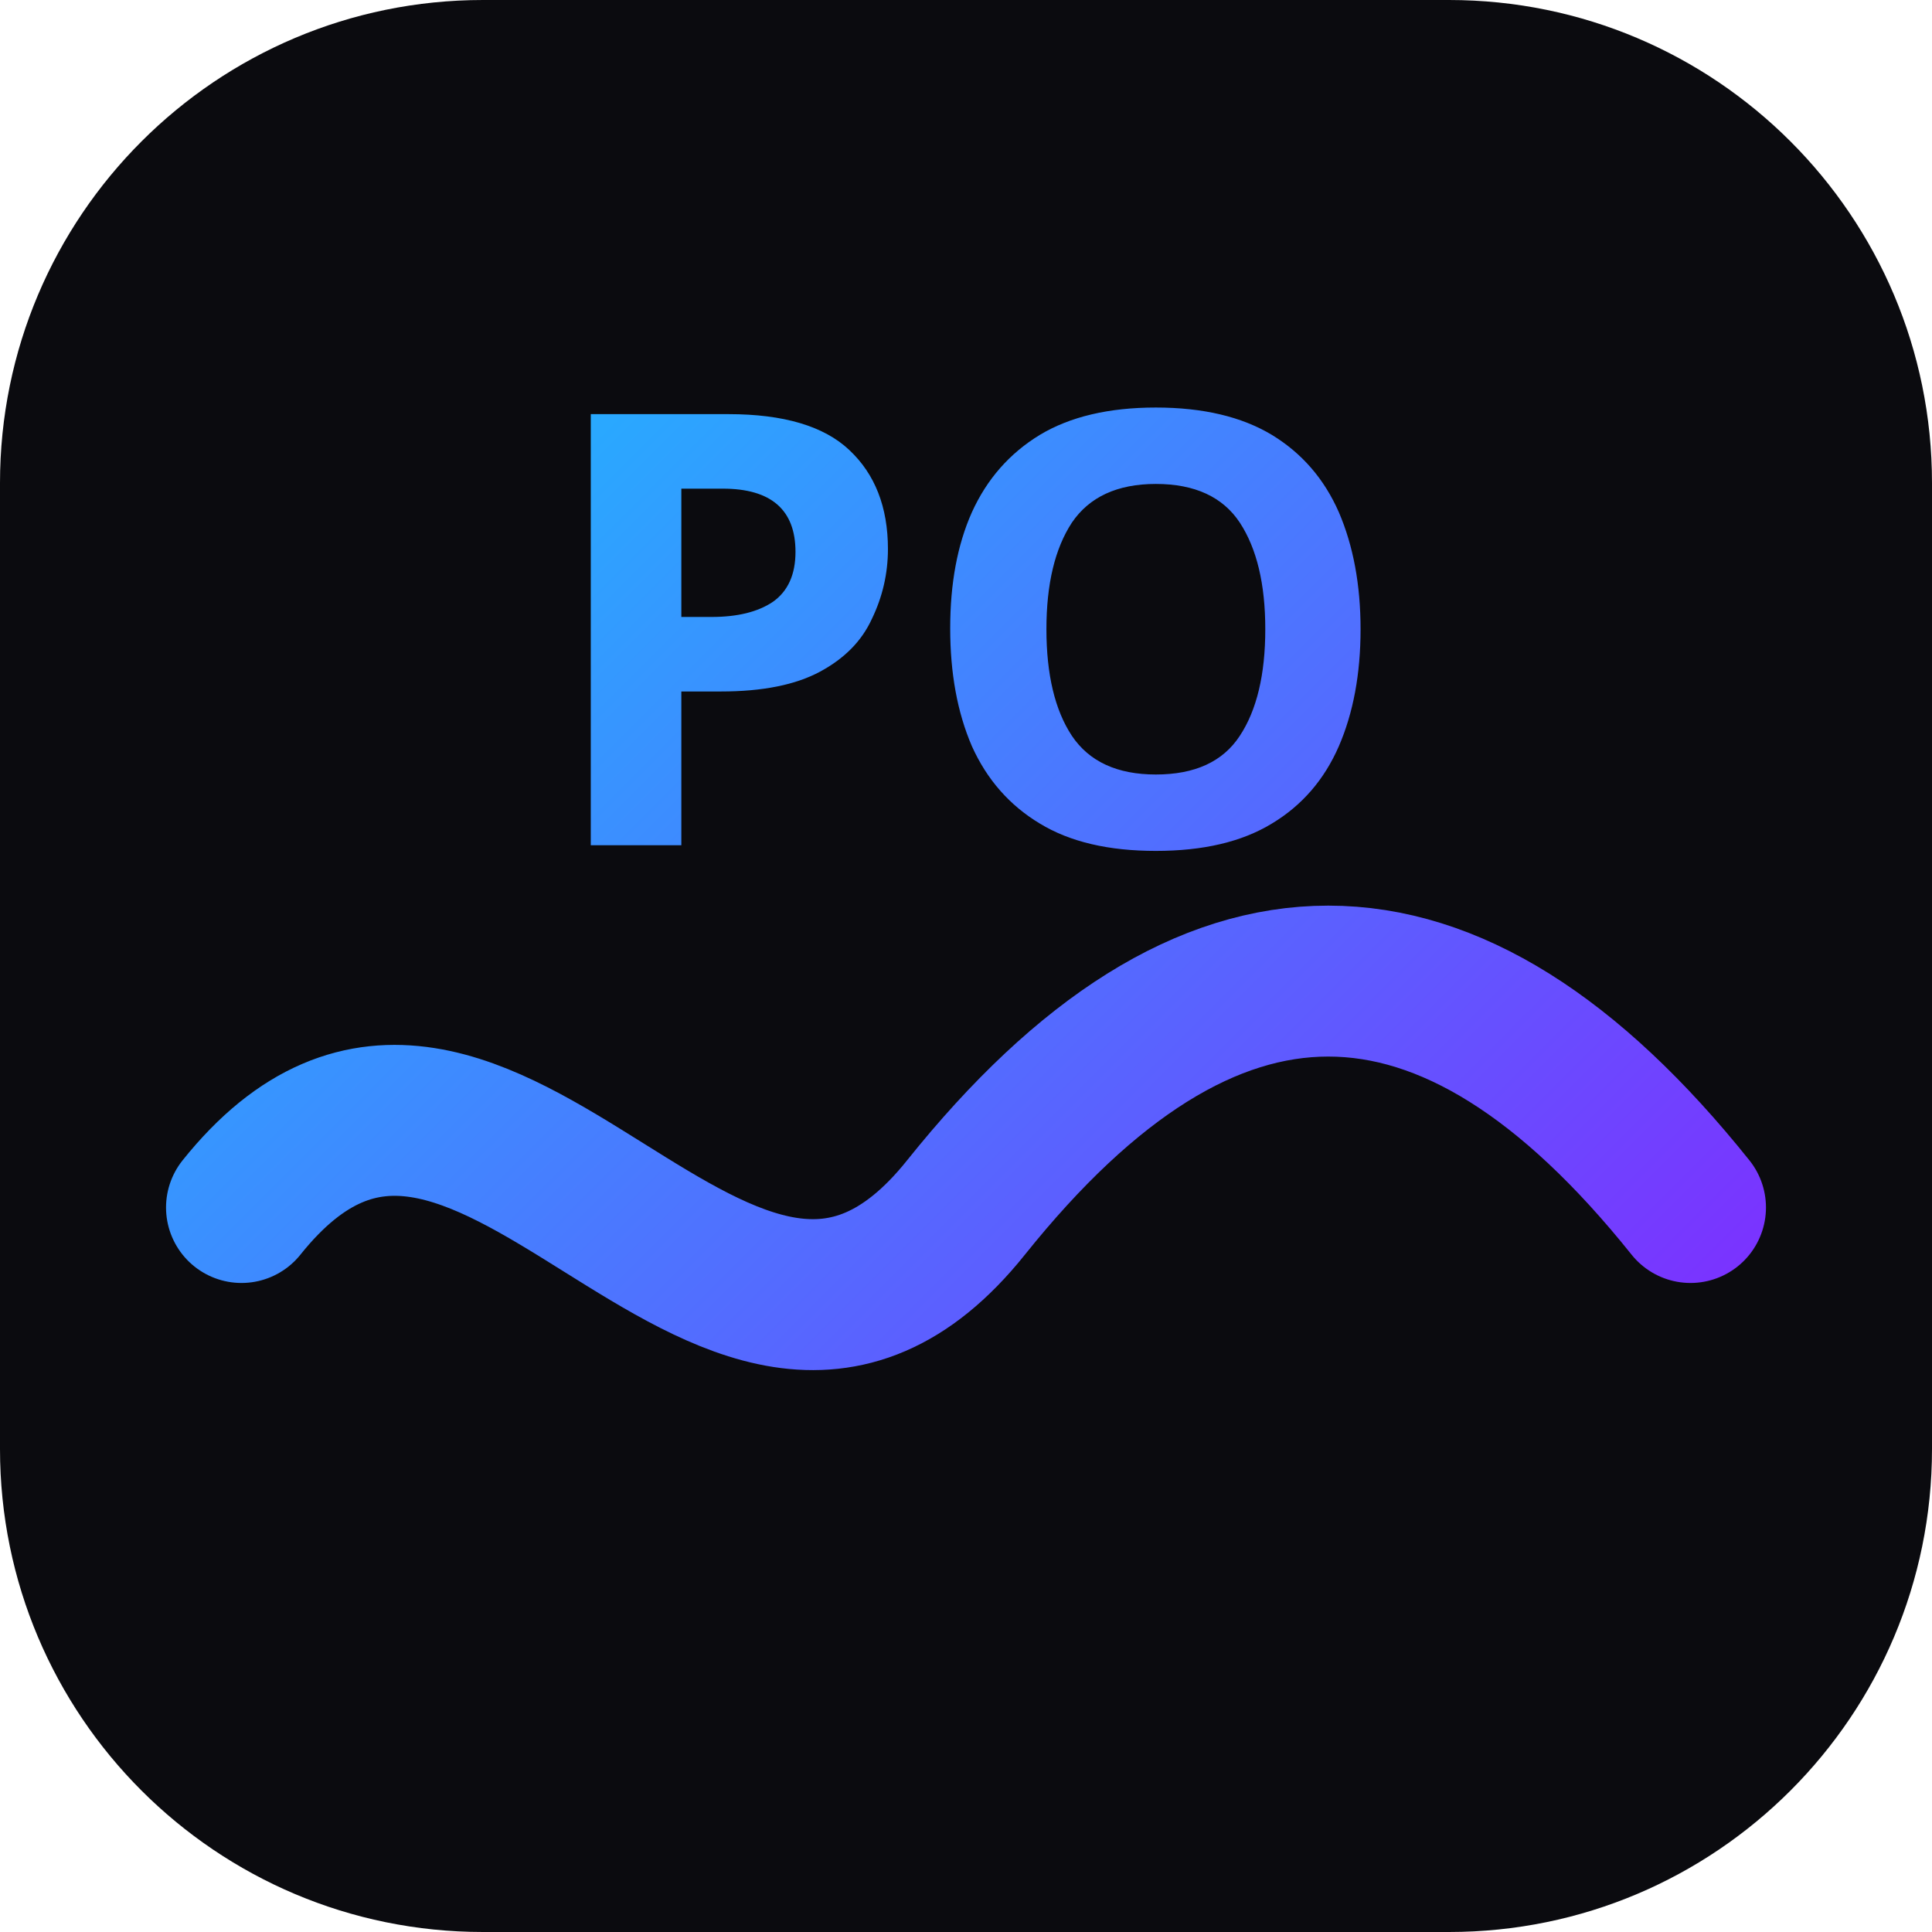
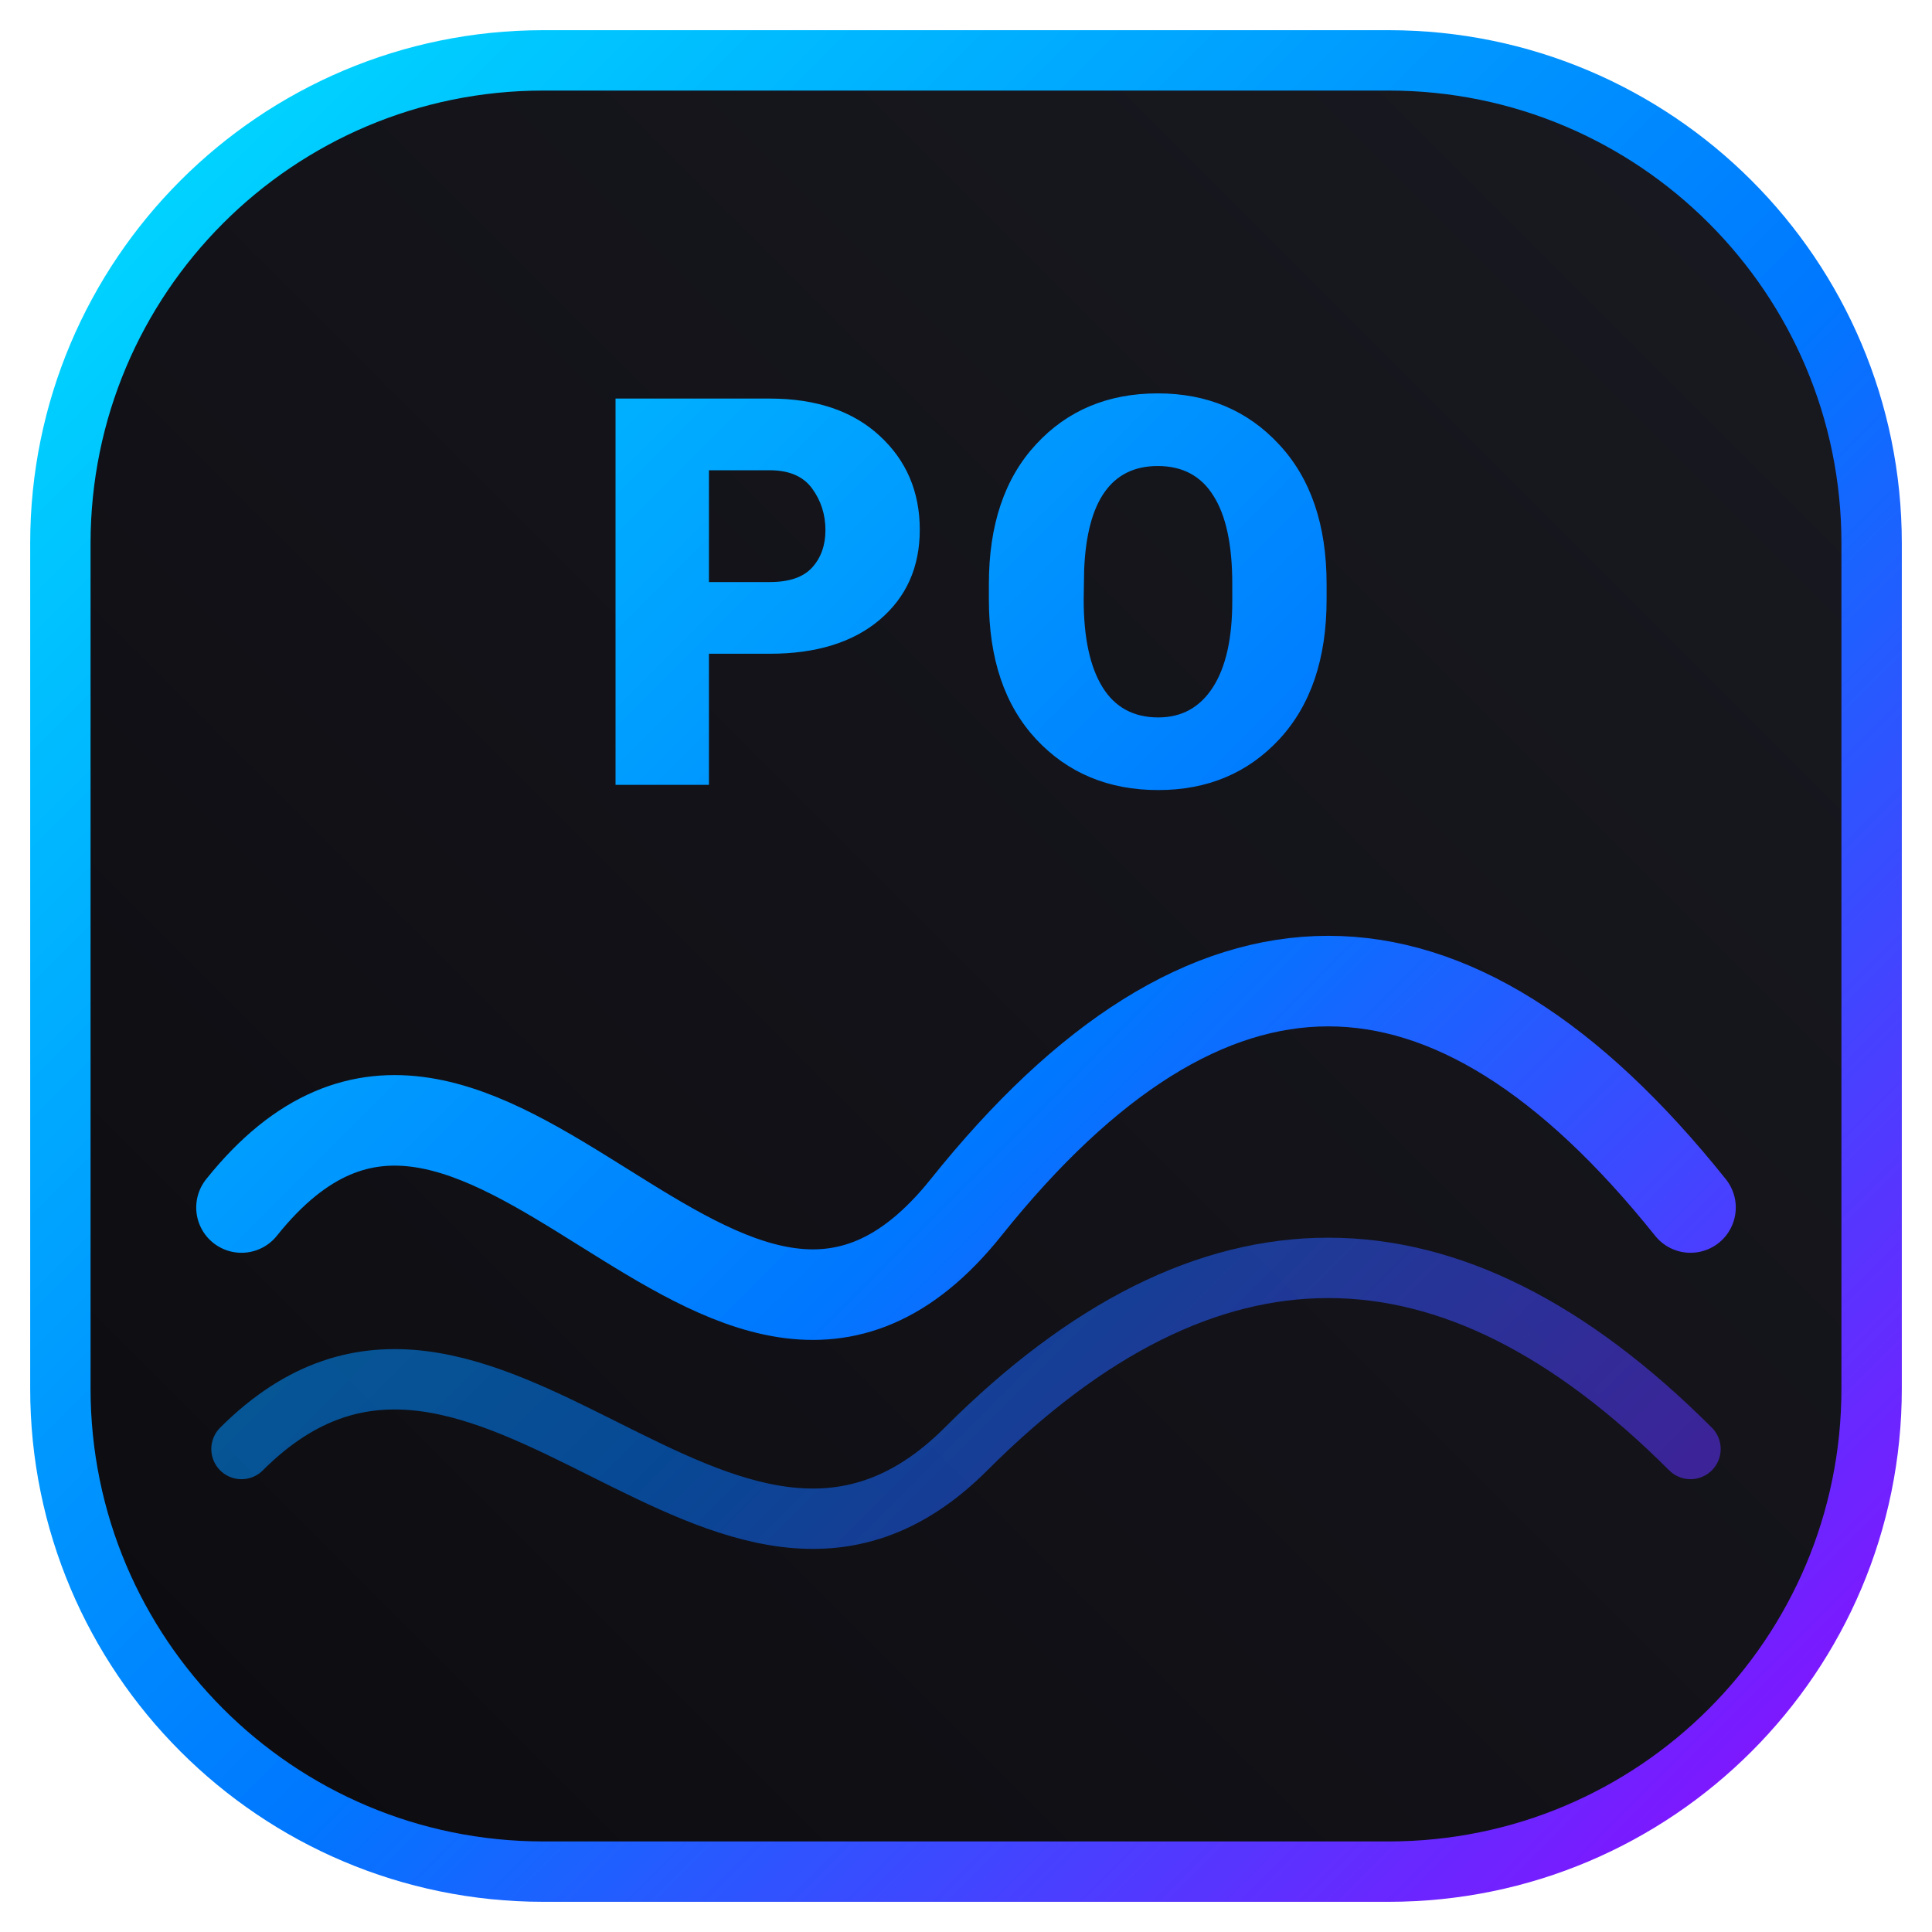
- <svg xmlns="http://www.w3.org/2000/svg" viewBox="0 0 32 32">
+ <svg xmlns="http://www.w3.org/2000/svg" viewBox="0 0 64 64" fill="none" role="img" aria-label="PHONEOCEAN logo">
  <defs>
-     <linearGradient id="g" x1="0" y1="0" x2="32" y2="32" gradientUnits="userSpaceOnUse">
+     <linearGradient id="poGrad" x1="0" y1="0" x2="64" y2="64" gradientUnits="userSpaceOnUse">
      <stop offset="0" stop-color="#00E5FF" />
+       <stop offset="0.55" stop-color="#0077FF" />
      <stop offset="1" stop-color="#9D00FF" />
    </linearGradient>
+     <linearGradient id="poGrad2" x1="0" y1="64" x2="64" y2="0" gradientUnits="userSpaceOnUse">
+       <stop offset="0" stop-color="#0B0B0F" />
+       <stop offset="1" stop-color="#1A1A22" />
+     </linearGradient>
  </defs>
-   <rect width="32" height="32" rx="8" fill="#0B0B0F" />
-   <path d="M4 20 C 8 15, 12 25, 16 20 S 24 15, 28 20" stroke="url(#g)" stroke-width="2.5" stroke-linecap="round" fill="none" />
-   <text x="16" y="14" text-anchor="middle" font-family="system-ui, sans-serif" font-weight="900" font-size="10" fill="url(#g)">PO</text>
+   <rect x="2" y="2" width="60" height="60" rx="16" fill="url(#poGrad2)" stroke="url(#poGrad)" stroke-width="2" />
+   <path d="M8 40 C 16 30, 24 50, 32 40 S 48 30, 56 40" stroke="url(#poGrad)" stroke-width="3" stroke-linecap="round" fill="none" />
+   <path d="M8 48 C 16 40, 24 56, 32 48 S 48 40, 56 48" stroke="url(#poGrad)" stroke-width="2" stroke-linecap="round" fill="none" opacity="0.55" />
+   <text x="32" y="26" text-anchor="middle" font-family="ui-sans-serif, -apple-system, Segoe UI, Roboto, sans-serif" font-weight="900" font-size="18" fill="url(#poGrad)" letter-spacing="1">PO</text>
</svg>
